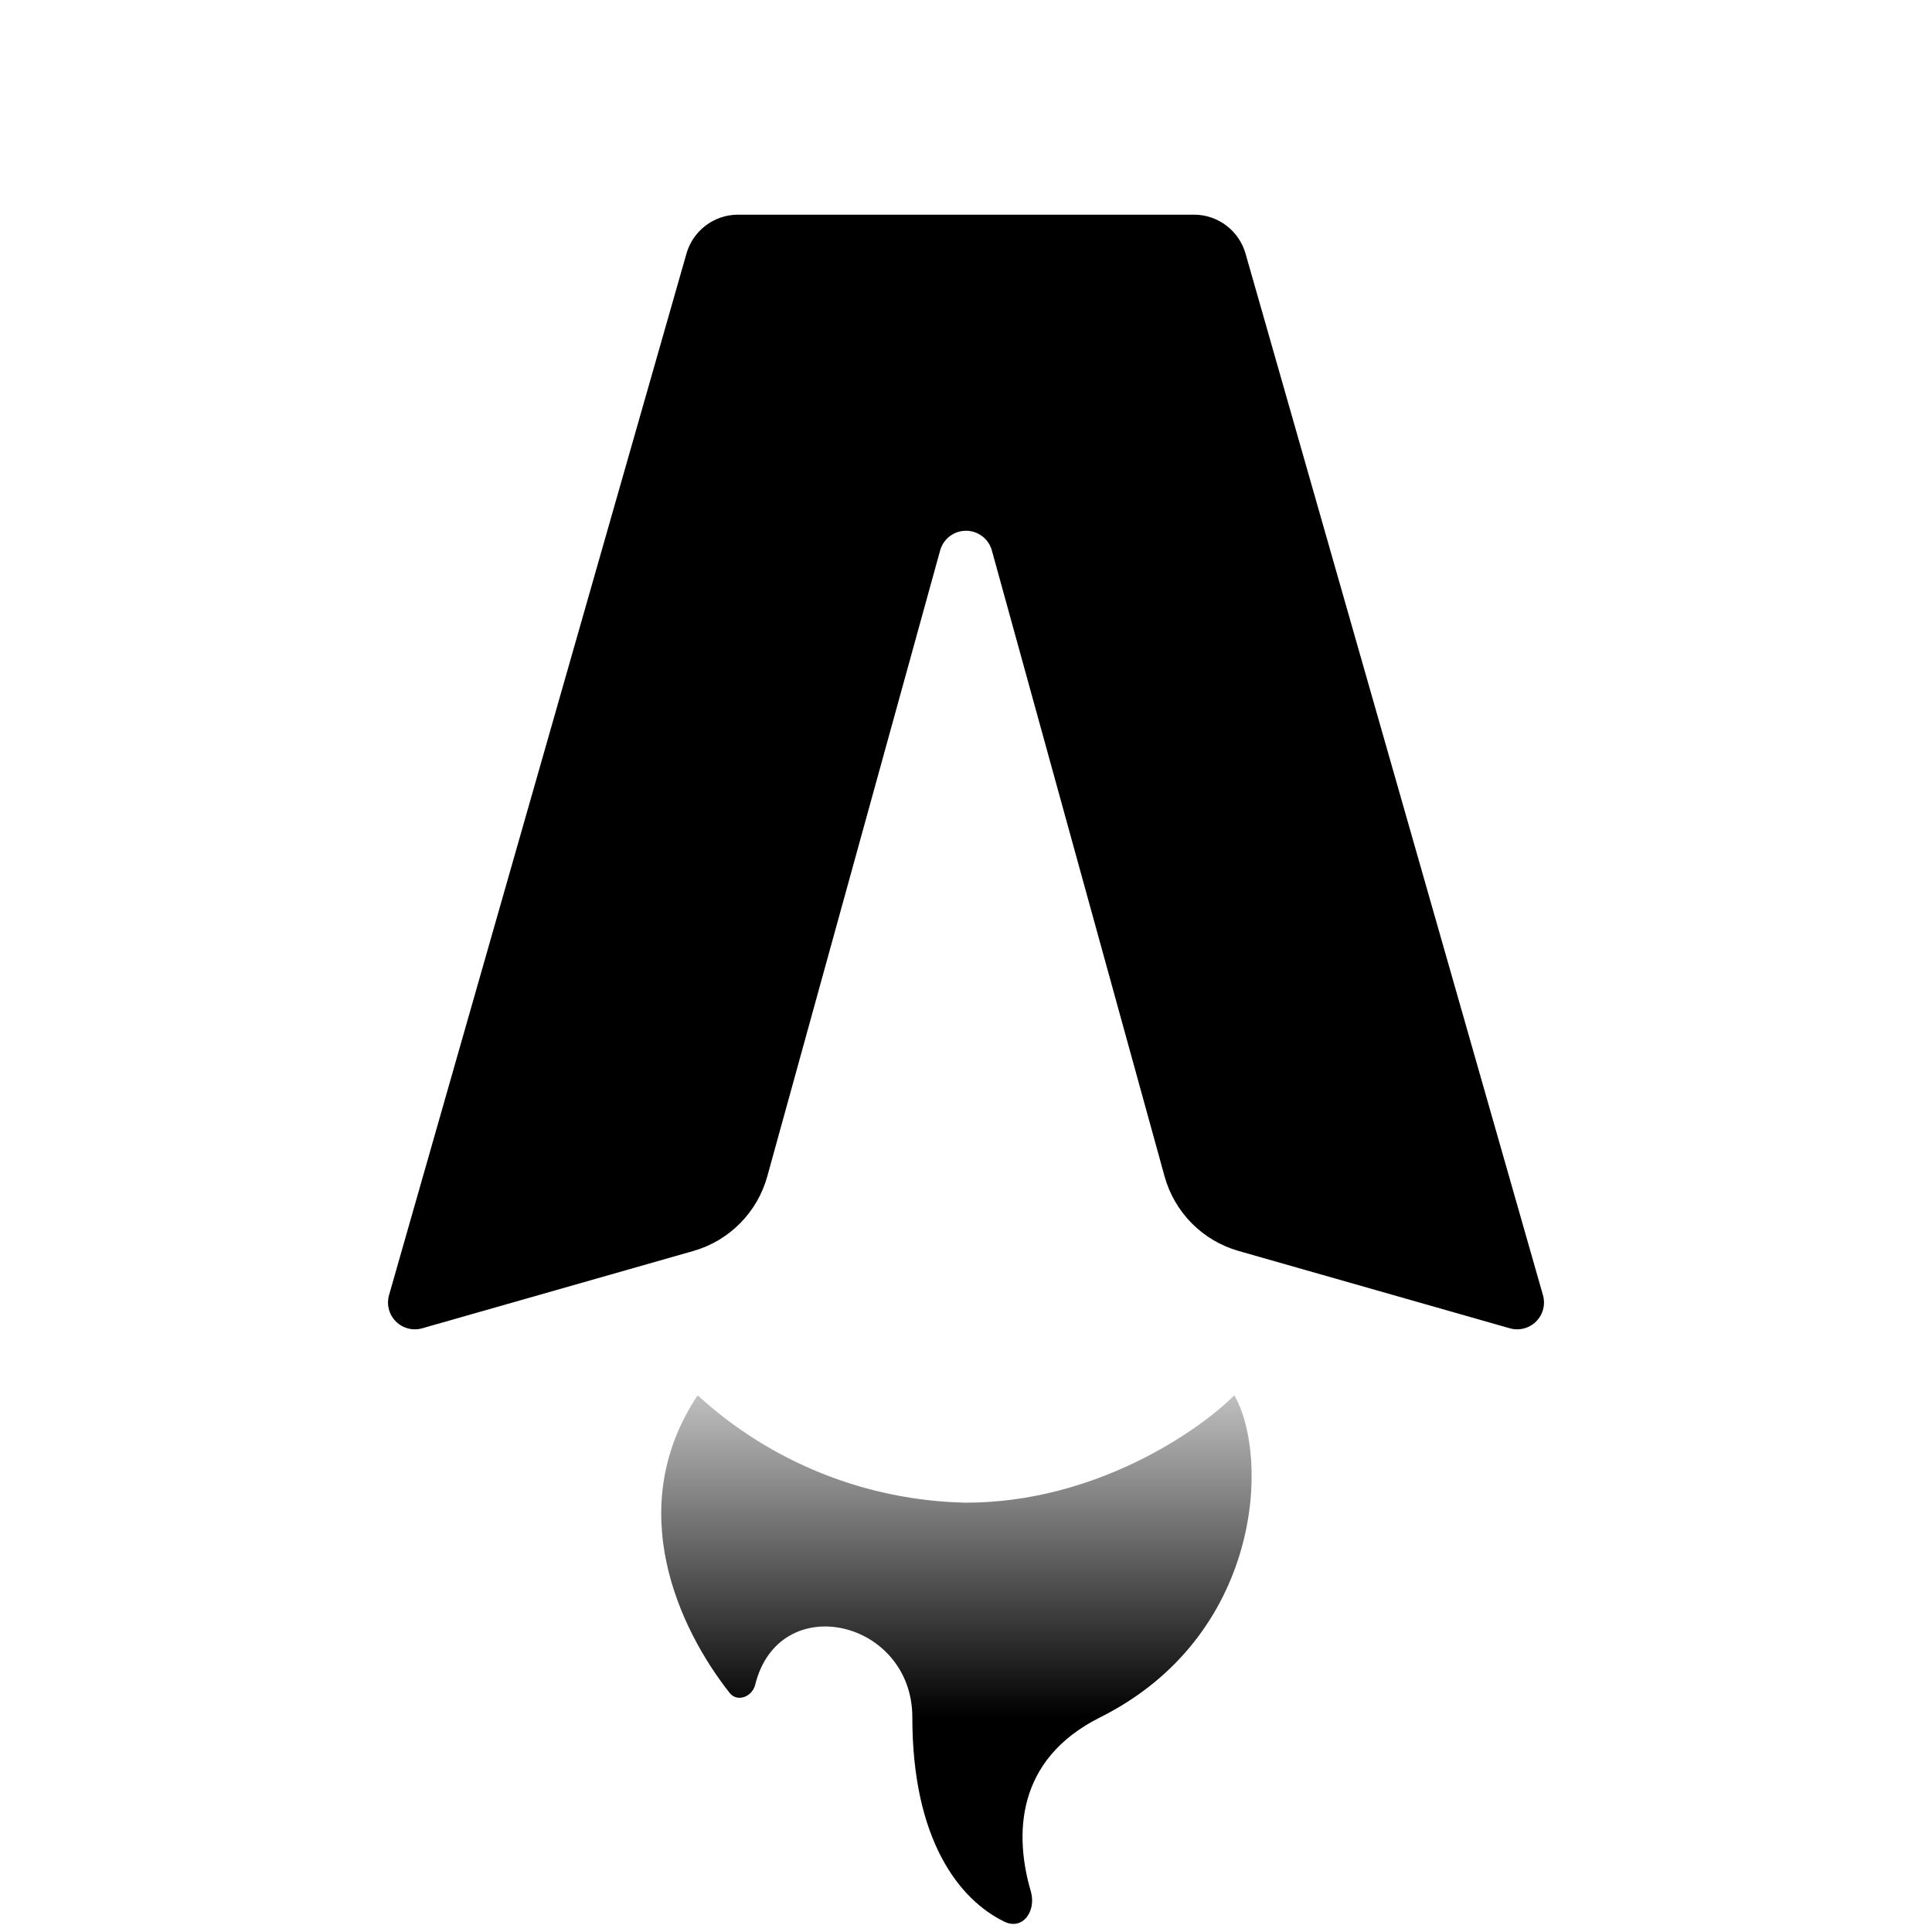
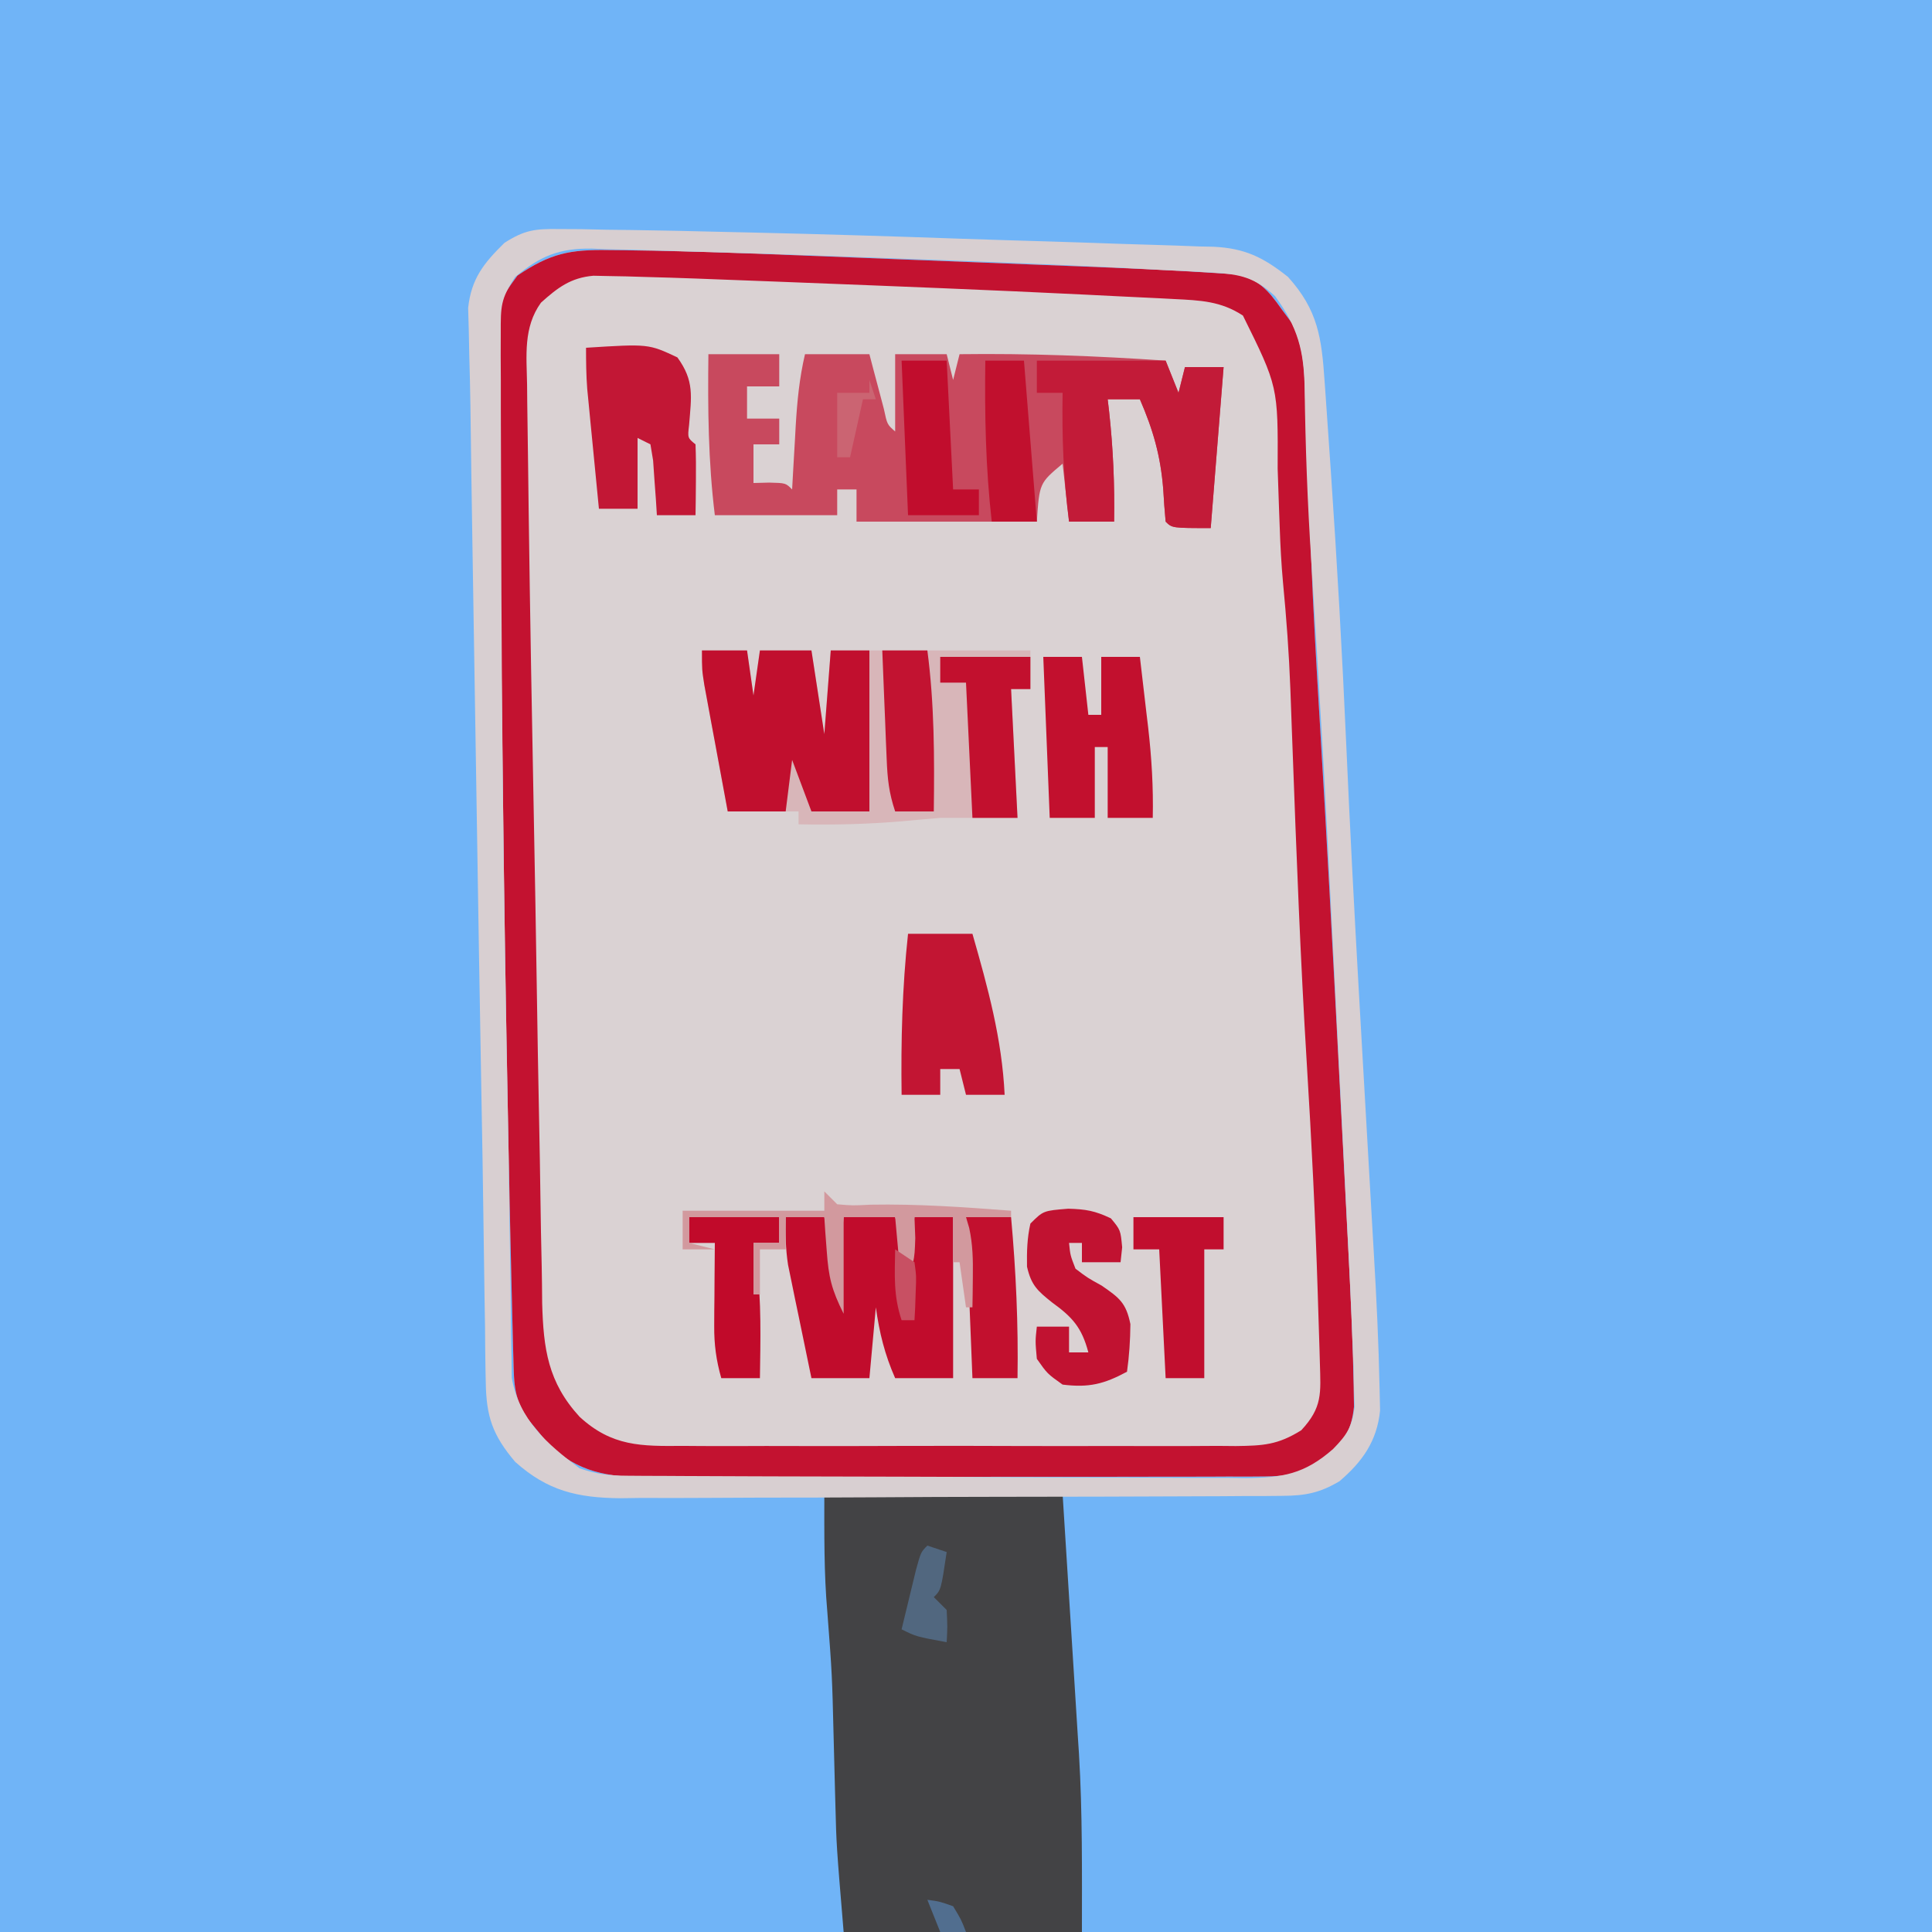
- <svg xmlns="http://www.w3.org/2000/svg" fill="none" viewBox="0 0 36 36">
-   <path fill="#000" d="M22.25 4h-8.5a1 1 0 0 0-.96.73l-5.54 19.4a.5.5 0 0 0 .62.62l5.05-1.44a2 2 0 0 0 1.38-1.4l3.22-11.66a.5.5 0 0 1 .96 0l3.22 11.67a2 2 0 0 0 1.38 1.39l5.05 1.44a.5.5 0 0 0 .62-.62l-5.54-19.4a1 1 0 0 0-.96-.73Z" />
-   <path fill="url(#gradient)" d="M18 28a7.63 7.63 0 0 1-5-2c-1.4 2.1-.35 4.35.6 5.55.14.17.41.07.47-.15.44-1.8 2.93-1.22 2.93.6 0 2.28.87 3.4 1.72 3.81.34.16.59-.2.49-.56-.31-1.05-.29-2.46 1.29-3.25 3-1.5 3.17-4.83 2.5-6-.67.67-2.6 2-5 2Z" />
-   <defs>
-     <linearGradient id="gradient" x1="16" x2="16" y1="32" y2="24" gradientUnits="userSpaceOnUse">
-       <stop stop-color="#000" />
-       <stop offset="1" stop-color="#000" stop-opacity="0" />
-     </linearGradient>
-   </defs>
-   <style>
-     @media (prefers-color-scheme:dark){:root{filter:invert(100%)}}
-   </style>
+ <svg xmlns="http://www.w3.org/2000/svg" id="svg" version="1.1" style="display: block;" viewBox="0 0 300 300">
+   <path d="M0 0 C99 0 198 0 300 0 C300 99 300 198 300 300 C201 300 102 300 0 300 C0 201 0 102 0 0 Z " transform="translate(0,0)" style="fill: #70B4F7;" />
+   <path d="M0 0 C0.847 0.008 1.694 0.016 2.566 0.024 C11.293 0.128 20.012 0.432 28.732 0.785 C30.403 0.85 32.073 0.915 33.744 0.98 C37.205 1.114 40.666 1.251 44.127 1.391 C48.529 1.568 52.932 1.739 57.335 1.908 C60.769 2.041 64.204 2.176 67.638 2.312 C69.261 2.376 70.884 2.44 72.507 2.503 C79.79 2.785 87.074 3.088 94.348 3.57 C95.269 3.63 96.191 3.69 97.141 3.752 C100.816 4.406 102.358 6.188 104.455 9.164 C105.237 10.217 105.237 10.217 106.035 11.292 C107.96 15.185 107.998 18.571 108.115 22.863 C108.15 23.73 108.186 24.596 108.222 25.489 C108.334 28.276 108.426 31.064 108.517 33.851 C108.649 37.439 108.787 41.026 108.927 44.613 C108.964 45.572 109 46.531 109.038 47.519 C109.377 56.053 109.866 64.576 110.381 73.101 C111.45 90.843 112.402 108.59 113.315 126.34 C113.538 130.676 113.765 135.012 113.994 139.348 C114.173 142.76 114.349 146.172 114.524 149.584 C114.607 151.184 114.69 152.784 114.775 154.383 C115.165 161.754 115.515 169.124 115.646 176.504 C115.665 177.514 115.683 178.523 115.703 179.562 C115.294 183.851 113.709 185.427 110.455 188.164 C107.498 189.931 105.344 190.416 101.914 190.425 C100.556 190.435 100.556 190.435 99.17 190.446 C97.691 190.442 97.691 190.442 96.182 190.438 C95.138 190.444 94.093 190.449 93.017 190.454 C89.561 190.468 86.106 190.467 82.65 190.465 C80.249 190.468 77.848 190.473 75.446 190.478 C70.411 190.485 65.376 190.485 60.34 190.479 C53.888 190.474 47.437 190.491 40.985 190.514 C36.024 190.529 31.064 190.529 26.104 190.526 C23.725 190.527 21.347 190.532 18.968 190.542 C15.641 190.554 12.314 190.548 8.987 190.536 C7.514 190.548 7.514 190.548 6.011 190.559 C-0.166 190.512 -4.724 189.82 -9.408 185.41 C-10.126 184.515 -10.126 184.515 -10.858 183.601 C-11.349 183.002 -11.84 182.402 -12.346 181.785 C-14.751 178.534 -14.719 176.168 -14.826 172.16 C-14.845 171.521 -14.863 170.881 -14.881 170.223 C-14.941 168.016 -14.994 165.809 -15.045 163.601 C-15.075 162.417 -15.075 162.417 -15.104 161.21 C-15.27 154.528 -15.41 147.846 -15.545 141.164 C-15.568 140.03 -15.591 138.896 -15.615 137.728 C-15.98 119.478 -16.259 101.228 -16.466 82.976 C-16.51 79.119 -16.556 75.262 -16.606 71.405 C-16.721 62.565 -16.818 53.726 -16.872 44.885 C-16.896 41.029 -16.927 37.173 -16.98 33.316 C-17.028 29.703 -17.053 26.091 -17.059 22.477 C-17.068 20.515 -17.102 18.553 -17.137 16.591 C-17.117 7.945 -17.117 7.945 -14.2 3.958 C-9.094 0.507 -6.075 -0.108 0 0 Z " transform="translate(94.54517,38.83618)" style="fill: #DAD2D3;" />
+   <path d="M0 0 C0.847 0.008 1.694 0.016 2.566 0.024 C11.293 0.128 20.012 0.432 28.732 0.785 C30.403 0.85 32.073 0.915 33.744 0.98 C37.205 1.114 40.666 1.251 44.127 1.391 C48.529 1.568 52.932 1.739 57.335 1.908 C60.769 2.041 64.204 2.176 67.638 2.312 C69.261 2.376 70.884 2.44 72.507 2.503 C79.79 2.785 87.074 3.088 94.348 3.57 C95.269 3.63 96.191 3.69 97.141 3.752 C100.816 4.406 102.358 6.188 104.455 9.164 C105.237 10.217 105.237 10.217 106.035 11.292 C107.96 15.185 107.998 18.571 108.115 22.863 C108.15 23.73 108.186 24.596 108.222 25.489 C108.334 28.276 108.426 31.064 108.517 33.851 C108.649 37.439 108.787 41.026 108.927 44.613 C108.964 45.572 109 46.531 109.038 47.519 C109.377 56.053 109.866 64.576 110.381 73.101 C111.45 90.843 112.402 108.59 113.315 126.34 C113.538 130.676 113.765 135.012 113.994 139.348 C114.173 142.76 114.349 146.172 114.524 149.584 C114.607 151.184 114.69 152.784 114.775 154.383 C115.165 161.754 115.515 169.124 115.646 176.504 C115.665 177.514 115.683 178.523 115.703 179.562 C115.294 183.851 113.709 185.427 110.455 188.164 C107.498 189.931 105.344 190.416 101.914 190.425 C100.556 190.435 100.556 190.435 99.17 190.446 C97.691 190.442 97.691 190.442 96.182 190.438 C95.138 190.444 94.093 190.449 93.017 190.454 C89.561 190.468 86.106 190.467 82.65 190.465 C80.249 190.468 77.848 190.473 75.446 190.478 C70.411 190.485 65.376 190.485 60.34 190.479 C53.888 190.474 47.437 190.491 40.985 190.514 C36.024 190.529 31.064 190.529 26.104 190.526 C23.725 190.527 21.347 190.532 18.968 190.542 C15.641 190.554 12.314 190.548 8.987 190.536 C7.514 190.548 7.514 190.548 6.011 190.559 C-0.166 190.512 -4.724 189.82 -9.408 185.41 C-10.126 184.515 -10.126 184.515 -10.858 183.601 C-11.349 183.002 -11.84 182.402 -12.346 181.785 C-14.751 178.534 -14.719 176.168 -14.826 172.16 C-14.845 171.521 -14.863 170.881 -14.881 170.223 C-14.941 168.016 -14.994 165.809 -15.045 163.601 C-15.075 162.417 -15.075 162.417 -15.104 161.21 C-15.27 154.528 -15.41 147.846 -15.545 141.164 C-15.568 140.03 -15.591 138.896 -15.615 137.728 C-15.98 119.478 -16.259 101.228 -16.466 82.976 C-16.51 79.119 -16.556 75.262 -16.606 71.405 C-16.721 62.565 -16.818 53.726 -16.872 44.885 C-16.896 41.029 -16.927 37.173 -16.98 33.316 C-17.028 29.703 -17.053 26.091 -17.059 22.477 C-17.068 20.515 -17.102 18.553 -17.137 16.591 C-17.117 7.945 -17.117 7.945 -14.2 3.958 C-9.094 0.507 -6.075 -0.108 0 0 Z M-10.545 8.164 C-13.307 12.006 -12.78 16.367 -12.7 20.889 C-12.692 21.802 -12.684 22.714 -12.675 23.655 C-12.643 26.825 -12.594 29.994 -12.545 33.164 C-12.515 35.578 -12.485 37.991 -12.455 40.405 C-12.243 56.683 -11.941 72.959 -11.631 89.235 C-11.475 97.456 -11.328 105.678 -11.204 113.899 C-11.095 121.134 -10.969 128.367 -10.823 135.601 C-10.746 139.411 -10.678 143.221 -10.629 147.032 C-10.584 150.605 -10.516 154.176 -10.43 157.747 C-10.39 159.67 -10.373 161.594 -10.358 163.517 C-10.161 170.621 -9.458 175.808 -4.545 181.164 C0.485 185.788 5.016 185.738 11.512 185.681 C12.509 185.688 13.507 185.695 14.534 185.703 C17.822 185.72 21.109 185.709 24.396 185.695 C26.685 185.698 28.974 185.702 31.262 185.707 C36.055 185.713 40.847 185.704 45.639 185.685 C51.782 185.663 57.924 185.676 64.066 185.7 C68.791 185.714 73.515 185.709 78.239 185.699 C80.504 185.696 82.769 185.7 85.034 185.709 C88.199 185.719 91.363 185.704 94.527 185.681 C95.463 185.689 96.399 185.698 97.363 185.706 C101.589 185.651 103.856 185.537 107.513 183.256 C110.819 179.694 110.542 177.542 110.404 172.761 C110.386 172.106 110.368 171.451 110.349 170.775 C110.286 168.592 110.215 166.409 110.142 164.226 C110.119 163.466 110.095 162.706 110.071 161.923 C109.702 150.128 109.114 138.355 108.389 126.577 C107.378 110.106 106.757 93.621 106.152 77.131 C106.113 76.089 106.074 75.047 106.033 73.973 C105.96 72.029 105.89 70.084 105.822 68.14 C105.613 62.607 105.208 57.12 104.679 51.609 C104.421 48.792 104.27 45.983 104.174 43.156 C104.118 41.646 104.118 41.646 104.06 40.105 C103.99 38.053 103.919 36.001 103.849 33.949 C103.907 21.186 103.907 21.186 98.455 10.164 C95.014 7.914 91.851 7.806 87.799 7.601 C87.124 7.565 86.449 7.529 85.754 7.492 C83.488 7.373 81.222 7.268 78.955 7.164 C77.346 7.084 75.737 7.003 74.127 6.922 C59.345 6.195 44.556 5.616 29.767 5.039 C28.632 4.994 27.496 4.95 26.325 4.904 C23.052 4.777 19.779 4.653 16.506 4.531 C15.537 4.494 14.569 4.456 13.571 4.418 C10.866 4.319 8.161 4.236 5.455 4.164 C4.536 4.136 3.616 4.108 2.669 4.08 C1.783 4.064 0.896 4.048 -0.017 4.031 C-0.805 4.015 -1.593 3.998 -2.404 3.98 C-5.931 4.283 -7.973 5.849 -10.545 8.164 Z " transform="translate(94.54517,38.83618)" style="fill: #C31230;" />
+   <path d="M0 0 C12.21 0 24.42 0 37 0 C37.432 6.791 37.861 13.582 38.282 20.374 C38.425 22.676 38.571 24.978 38.718 27.28 C38.932 30.621 39.139 33.963 39.344 37.305 C39.409 38.305 39.475 39.306 39.543 40.337 C40.099 49.605 40 58.654 40 68 C27.79 68 15.58 68 3 68 C1.877 54.524 1.877 54.524 1.719 48.215 C1.691 47.214 1.691 47.214 1.663 46.193 C1.586 43.41 1.517 40.626 1.448 37.843 C1.209 28.066 1.209 28.066 0.469 18.316 C-0.068 12.233 0 6.107 0 0 Z " transform="translate(128,232)" style="fill: #434345;" />
+   <path d="M0 0 C1.162 0.006 2.325 0.013 3.522 0.019 C5.431 0.062 5.431 0.062 7.379 0.106 C8.745 0.124 10.111 0.14 11.477 0.155 C16.061 0.215 20.644 0.324 25.227 0.435 C26.89 0.472 28.552 0.509 30.215 0.547 C40.903 0.793 51.586 1.123 62.27 1.497 C66.935 1.659 71.6 1.798 76.266 1.933 C79.906 2.042 83.546 2.168 87.186 2.299 C88.908 2.357 90.631 2.41 92.354 2.456 C94.74 2.521 97.125 2.61 99.51 2.705 C100.207 2.719 100.903 2.732 101.621 2.747 C106.544 2.978 109.398 4.394 113.227 7.435 C117.892 12.604 118.449 16.91 118.91 23.657 C119 24.908 119 24.908 119.091 26.185 C119.287 28.955 119.476 31.726 119.664 34.497 C119.731 35.464 119.798 36.431 119.866 37.427 C120.841 51.63 121.643 65.834 122.272 80.056 C122.84 92.908 123.51 105.751 124.239 118.595 C124.284 119.396 124.329 120.197 124.376 121.022 C124.835 129.144 125.298 137.264 125.77 145.385 C125.948 148.458 126.123 151.531 126.297 154.604 C126.379 156.036 126.462 157.467 126.547 158.899 C126.966 165.967 127.306 173.036 127.449 180.115 C127.486 181.77 127.486 181.77 127.524 183.458 C127.052 188.19 124.795 191.391 121.227 194.435 C118.176 196.25 115.929 196.689 112.396 196.709 C111.426 196.719 110.456 196.729 109.456 196.739 C108.399 196.74 107.341 196.74 106.251 196.741 C105.132 196.749 104.013 196.758 102.86 196.766 C99.154 196.79 95.448 196.799 91.742 196.806 C89.167 196.815 86.591 196.824 84.015 196.833 C78.611 196.85 73.208 196.857 67.804 196.86 C61.571 196.864 55.339 196.894 49.107 196.936 C43.099 196.974 37.091 196.986 31.083 196.987 C28.533 196.991 25.983 197.003 23.433 197.024 C19.862 197.051 16.292 197.046 12.72 197.034 C11.146 197.056 11.146 197.056 9.539 197.079 C2.875 197.013 -1.727 195.942 -6.773 191.435 C-10.295 187.276 -11.276 184.386 -11.345 178.983 C-11.359 178.344 -11.372 177.706 -11.387 177.048 C-11.428 174.872 -11.442 172.697 -11.457 170.521 C-11.482 168.913 -11.509 167.306 -11.538 165.698 C-11.601 162.034 -11.651 158.369 -11.693 154.704 C-11.776 147.81 -11.901 140.916 -12.028 134.021 C-12.284 119.811 -12.513 105.601 -12.736 91.39 C-12.825 85.72 -12.916 80.05 -13.008 74.379 C-13.109 68.149 -13.209 61.918 -13.308 55.688 C-13.349 53.076 -13.391 50.465 -13.433 47.854 C-13.544 40.991 -13.643 34.128 -13.729 27.264 C-13.769 24.705 -13.831 22.147 -13.903 19.589 C-13.931 18.24 -13.958 16.891 -13.986 15.542 C-14.017 14.454 -14.048 13.366 -14.08 12.245 C-13.583 7.695 -11.657 5.303 -8.447 2.149 C-5.317 0.142 -3.688 -0.048 0 0 Z M-6.773 7.435 C-9.054 10.856 -9.022 12.059 -9.016 16.078 C-9.019 17.251 -9.022 18.425 -9.025 19.635 C-9.018 20.922 -9.011 22.21 -9.004 23.536 C-9.003 24.901 -9.003 26.265 -9.004 27.63 C-9.002 31.333 -8.988 35.036 -8.971 38.739 C-8.961 41.062 -8.954 43.384 -8.949 45.707 C-8.886 75.059 -8.544 104.406 -7.973 133.752 C-7.844 140.398 -7.734 147.044 -7.659 153.691 C-7.616 157.214 -7.559 160.737 -7.497 164.261 C-7.473 165.806 -7.456 167.351 -7.445 168.896 C-7.431 170.944 -7.39 172.992 -7.347 175.04 C-7.333 176.145 -7.318 177.25 -7.303 178.388 C-6.175 184.871 -1.796 188.694 3.227 192.435 C6.03 193.369 7.747 193.566 10.647 193.582 C11.551 193.589 12.456 193.596 13.387 193.603 C14.377 193.606 15.367 193.609 16.386 193.612 C17.953 193.621 17.953 193.621 19.55 193.631 C23.012 193.651 26.473 193.663 29.934 193.673 C31.115 193.677 32.296 193.681 33.513 193.685 C39.764 193.706 46.015 193.72 52.266 193.73 C58.726 193.741 65.185 193.775 71.645 193.815 C76.61 193.841 81.574 193.849 86.539 193.853 C88.92 193.858 91.302 193.87 93.683 193.888 C97.015 193.912 100.347 193.911 103.679 193.905 C104.663 193.917 105.646 193.93 106.66 193.943 C112.354 193.9 115.775 193.345 120.227 189.435 C122.396 187.203 123.144 186.055 123.556 182.967 C123.53 182.003 123.505 181.04 123.478 180.047 C123.451 178.887 123.423 177.728 123.395 176.533 C123.341 175.167 123.285 173.8 123.227 172.435 C123.196 171.672 123.166 170.91 123.135 170.124 C122.87 163.625 122.539 157.13 122.203 150.634 C122.096 148.509 121.989 146.385 121.881 144.261 C121.656 139.812 121.429 135.363 121.2 130.914 C120.912 125.313 120.629 119.711 120.347 114.11 C118.769 82.757 118.769 82.757 116.837 51.424 C116.249 42.559 115.931 33.705 115.81 24.822 C115.708 18.866 114.756 15.279 111.227 10.435 C108.081 7.53 105.822 7.008 101.586 6.774 C100.398 6.704 99.209 6.634 97.985 6.561 C96.649 6.497 95.313 6.434 93.977 6.372 C92.561 6.297 91.146 6.221 89.73 6.144 C74.945 5.374 60.146 4.854 45.352 4.31 C44.152 4.265 42.951 4.22 41.715 4.175 C34.91 3.925 28.105 3.702 21.297 3.52 C19.298 3.464 17.299 3.403 15.301 3.334 C12.669 3.245 10.039 3.183 7.406 3.13 C6.279 3.085 6.279 3.085 5.128 3.038 C-0.003 2.977 -2.845 4.176 -6.773 7.435 Z " transform="translate(86.77319,35.56543)" style="fill: #D8CFD1;" />
+   <path d="M0 0 C3.63 0 7.26 0 11 0 C11 1.65 11 3.3 11 5 C9.35 5 7.7 5 6 5 C6 6.65 6 8.3 6 10 C7.65 10 9.3 10 11 10 C11 11.32 11 12.64 11 14 C9.68 14 8.36 14 7 14 C7 15.98 7 17.96 7 20 C8.207 19.969 8.207 19.969 9.438 19.938 C12 20 12 20 13 21 C13.061 19.903 13.121 18.806 13.184 17.676 C13.268 16.221 13.353 14.767 13.438 13.312 C13.477 12.591 13.516 11.87 13.557 11.127 C13.782 7.333 14.128 3.713 15 0 C18.3 0 21.6 0 25 0 C25.205 0.782 25.41 1.565 25.621 2.371 C25.891 3.383 26.16 4.395 26.438 5.438 C26.704 6.447 26.971 7.456 27.246 8.496 C27.76 10.918 27.76 10.918 29 12 C29 8.04 29 4.08 29 0 C31.64 0 34.28 0 37 0 C37.495 1.98 37.495 1.98 38 4 C38.33 2.68 38.66 1.36 39 0 C49.715 -0.14 60.312 0.267 71 1 C71.99 3.475 71.99 3.475 73 6 C73.33 4.68 73.66 3.36 74 2 C75.98 2 77.96 2 80 2 C79.34 10.25 78.68 18.5 78 27 C72 27 72 27 71 26 C70.84 24.315 70.723 22.627 70.625 20.938 C70.213 15.764 69.059 11.745 67 7 C65.35 7 63.7 7 62 7 C62.108 7.926 62.108 7.926 62.219 8.871 C62.849 14.621 63.093 20.216 63 26 C60.69 26 58.38 26 56 26 C55.505 21.545 55.505 21.545 55 17 C51.399 20.019 51.399 20.019 51 26 C41.76 26 32.52 26 23 26 C23 24.35 23 22.7 23 21 C22.01 21 21.02 21 20 21 C20 22.32 20 23.64 20 25 C13.73 25 7.46 25 1 25 C-0.032 16.618 -0.101 8.432 0 0 Z " transform="translate(110,55)" style="fill: #C8495E;" />
+   <path d="M0 0 C2.31 0 4.62 0 7 0 C7.33 2.31 7.66 4.62 8 7 C8.33 4.69 8.66 2.38 9 0 C11.64 0 14.28 0 17 0 C17.66 4.29 18.32 8.58 19 13 C19.33 8.71 19.66 4.42 20 0 C30.23 0 40.46 0 51 0 C51 1.98 51 3.96 51 6 C50.01 6 49.02 6 48 6 C48.33 12.6 48.66 19.2 49 26 C45 26 41 26 37 26 C35.124 26.154 33.249 26.322 31.375 26.5 C25.899 26.978 20.493 27.109 15 27 C15 26.34 15 25.68 15 25 C11.37 25 7.74 25 4 25 C3.33 21.396 2.664 17.792 2 14.188 C1.809 13.163 1.618 12.139 1.422 11.084 C1.241 10.101 1.061 9.118 0.875 8.105 C0.707 7.199 0.54 6.294 0.367 5.36 C0 3 0 3 0 0 Z " transform="translate(109,101)" style="fill: #D8B6B9;" />
+   <path d="M0 0 C1.98 0 3.96 0 6 0 C6.66 3.63 7.32 7.26 8 11 C8.33 7.37 8.66 3.74 9 0 C11.64 0 14.28 0 17 0 C17.66 2.31 18.32 4.62 19 7 C19.33 4.69 19.66 2.38 20 0 C21.98 0 23.96 0 26 0 C26 8.25 26 16.5 26 25 C23.03 25 20.06 25 17 25 C15.389 21.349 14.551 17.949 14 14 C13.67 17.63 13.34 21.26 13 25 C10.03 25 7.06 25 4 25 C3.327 21.772 2.662 18.543 2 15.312 C1.809 14.4 1.618 13.488 1.422 12.549 C1.241 11.663 1.061 10.776 0.875 9.863 C0.707 9.052 0.54 8.24 0.367 7.404 C-0.015 4.899 -0.063 2.529 0 0 Z " transform="translate(122,189)" style="fill: #C10C2C;" />
+   <path d="M0 0 C2.31 0 4.62 0 7 0 C7.33 2.31 7.66 4.62 8 7 C8.33 4.69 8.66 2.38 9 0 C11.64 0 14.28 0 17 0 C17.66 4.29 18.32 8.58 19 13 C19.33 8.71 19.66 4.42 20 0 C21.98 0 23.96 0 26 0 C26 8.25 26 16.5 26 25 C23.03 25 20.06 25 17 25 C16.01 22.36 15.02 19.72 14 17 C13.67 19.64 13.34 22.28 13 25 C10.03 25 7.06 25 4 25 C3.329 21.397 2.664 17.792 2 14.188 C1.809 13.163 1.618 12.139 1.422 11.084 C1.241 10.101 1.061 9.118 0.875 8.105 C0.707 7.199 0.54 6.294 0.367 5.36 C0 3 0 3 0 0 Z " transform="translate(109,101)" style="fill: #C10F2E;" />
+   <path d="M0 0 C6.6 0 13.2 0 20 0 C20.66 1.65 21.32 3.3 22 5 C22.33 3.68 22.66 2.36 23 1 C24.98 1 26.96 1 29 1 C28.34 9.25 27.68 17.5 27 26 C21 26 21 26 20 25 C19.84 23.315 19.723 21.627 19.625 19.938 C19.213 14.764 18.059 10.745 16 6 C14.35 6 12.7 6 11 6 C11.072 6.617 11.144 7.235 11.219 7.871 C11.849 13.621 12.093 19.216 12 25 C9.69 25 7.38 25 5 25 C4.12 18.288 3.886 11.766 4 5 C2.68 5 1.36 5 0 5 C0 3.35 0 1.7 0 0 Z " transform="translate(161,56)" style="fill: #C21B38;" />
+   <path d="M0 0 C9.7 -0.612 9.7 -0.612 14.188 1.5 C16.84 5.159 16.36 7.535 16 12 C15.764 14 15.764 14 17 15 C17.072 16.853 17.084 18.708 17.062 20.562 C17.053 21.574 17.044 22.586 17.035 23.629 C17.024 24.411 17.012 25.194 17 26 C15.02 26 13.04 26 11 26 C10.951 25.218 10.902 24.435 10.852 23.629 C10.739 22.111 10.739 22.111 10.625 20.562 C10.555 19.553 10.486 18.544 10.414 17.504 C10.277 16.678 10.141 15.851 10 15 C9.34 14.67 8.68 14.34 8 14 C8 17.63 8 21.26 8 25 C6.02 25 4.04 25 2 25 C1.664 21.584 1.331 18.167 1 14.75 C0.905 13.782 0.809 12.814 0.711 11.816 C0.621 10.882 0.53 9.947 0.438 8.984 C0.354 8.126 0.27 7.267 0.184 6.382 C0.02 4.26 0 2.128 0 0 Z " transform="translate(91,54)" style="fill: #C21735;" />
+   <path d="M0 0 C1.98 0 3.96 0 6 0 C6.33 2.97 6.66 5.94 7 9 C7.66 9 8.32 9 9 9 C9 6.03 9 3.06 9 0 C10.98 0 12.96 0 15 0 C15.338 2.854 15.671 5.708 16 8.562 C16.095 9.362 16.191 10.162 16.289 10.986 C16.827 15.695 17.102 20.261 17 25 C14.69 25 12.38 25 10 25 C10 21.37 10 17.74 10 14 C9.34 14 8.68 14 8 14 C8 17.63 8 21.26 8 25 C5.69 25 3.38 25 1 25 C0.67 16.75 0.34 8.5 0 0 Z " transform="translate(162,102)" style="fill: #C2102E;" />
+   <path d="M0 0 C3.3 0 6.6 0 10 0 C12.381 8.307 14.591 16.315 15 25 C13.02 25 11.04 25 9 25 C8.67 23.68 8.34 22.36 8 21 C7.01 21 6.02 21 5 21 C5 22.32 5 23.64 5 25 C3.02 25 1.04 25 -1 25 C-1.111 16.585 -0.905 8.369 0 0 Z " transform="translate(141,145)" style="fill: #C21533;" />
+   <path d="M0 0 C2.728 0.079 4.114 0.307 6.625 1.5 C8.125 3.312 8.125 3.312 8.375 6 C8.293 6.763 8.21 7.526 8.125 8.312 C6.145 8.312 4.165 8.312 2.125 8.312 C2.125 7.322 2.125 6.332 2.125 5.312 C1.465 5.312 0.805 5.312 0.125 5.312 C0.32 7.235 0.32 7.235 1.125 9.312 C2.986 10.725 2.986 10.725 5.188 11.938 C7.935 13.838 8.981 14.601 9.652 17.922 C9.628 20.429 9.478 22.831 9.125 25.312 C5.57 27.228 3.209 27.823 -0.875 27.312 C-3.25 25.625 -3.25 25.625 -4.875 23.312 C-5.125 20.562 -5.125 20.562 -4.875 18.312 C-3.225 18.312 -1.575 18.312 0.125 18.312 C0.125 19.633 0.125 20.953 0.125 22.312 C1.115 22.312 2.105 22.312 3.125 22.312 C2.099 18.436 0.645 16.837 -2.5 14.562 C-4.784 12.739 -5.746 11.879 -6.402 9 C-6.436 6.658 -6.392 4.598 -5.875 2.312 C-3.875 0.312 -3.875 0.312 0 0 Z " transform="translate(165.875,187.6875)" style="fill: #C11231;" />
+   <path d="M0 0 C4.62 0 9.24 0 14 0 C14 1.65 14 3.3 14 5 C13.01 5 12.02 5 11 5 C11 11.6 11 18.2 11 25 C9.02 25 7.04 25 5 25 C4.67 18.4 4.34 11.8 4 5 C2.68 5 1.36 5 0 5 C0 3.35 0 1.7 0 0 Z " transform="translate(176,189)" style="fill: #C10E2E;" />
+   <path d="M0 0 C4.62 0 9.24 0 14 0 C14 1.65 14 3.3 14 5 C13.01 5 12.02 5 11 5 C11.33 11.6 11.66 18.2 12 25 C9.69 25 7.38 25 5 25 C4.67 18.07 4.34 11.14 4 4 C2.68 4 1.36 4 0 4 C0 2.68 0 1.36 0 0 Z " transform="translate(146,102)" style="fill: #C2102E;" />
+   <path d="M0 0 C4.62 0 9.24 0 14 0 C14 1.32 14 2.64 14 4 C12.68 4 11.36 4 10 4 C10.165 5.052 10.33 6.104 10.5 7.188 C11.257 13.106 11.082 19.045 11 25 C9.02 25 7.04 25 5 25 C4.213 22.223 3.881 19.774 3.902 16.891 C3.907 15.759 3.907 15.759 3.912 14.605 C3.92 13.828 3.929 13.051 3.938 12.25 C3.942 11.457 3.947 10.664 3.951 9.848 C3.963 7.898 3.981 5.949 4 4 C2.68 4 1.36 4 0 4 C0 2.68 0 1.36 0 0 Z " transform="translate(107,189)" style="fill: #C10A2A;" />
+   <path d="M0 0 C2.31 0 4.62 0 7 0 C7.33 6.6 7.66 13.2 8 20 C9.32 20 10.64 20 12 20 C12 21.32 12 22.64 12 24 C8.37 24 4.74 24 1 24 C0.67 16.08 0.34 8.16 0 0 Z " transform="translate(140,56)" style="fill: #C10D2D;" />
+   <path d="M0 0 C2.31 0 4.62 0 7 0 C8.101 8.356 8.101 16.588 8 25 C6.02 25 4.04 25 2 25 C1.027 22.08 0.807 19.946 0.684 16.895 C0.642 15.912 0.6 14.929 0.557 13.916 C0.517 12.892 0.478 11.868 0.438 10.812 C0.394 9.777 0.351 8.741 0.307 7.674 C0.201 5.116 0.098 2.558 0 0 Z " transform="translate(137,101)" style="fill: #C21331;" />
+   <path d="M0 0 C2.31 0 4.62 0 7 0 C7.755 8.356 8.136 16.61 8 25 C5.69 25 3.38 25 1 25 C0.67 16.75 0.34 8.5 0 0 Z " transform="translate(150,189)" style="fill: #C2102E;" />
+   <path d="M0 0 C1.98 0 3.96 0 6 0 C6.66 8.25 7.32 16.5 8 25 C5.69 25 3.38 25 1 25 C0.045 16.647 -0.11 8.402 0 0 Z " transform="translate(153,56)" style="fill: #C1102E;" />
+   <path d="M0 0 C0.66 0.66 1.32 1.32 2 2 C4.392 2.207 4.392 2.207 7.188 2.062 C14.506 1.929 21.706 2.442 29 3 C29 3.33 29 3.66 29 4 C26.69 4 24.38 4 22 4 C22.246 4.828 22.246 4.828 22.496 5.672 C23.058 8.266 23.097 10.598 23.062 13.25 C23.053 14.142 23.044 15.034 23.035 15.953 C23.024 16.629 23.012 17.304 23 18 C22.67 18 22.34 18 22 18 C21.505 14.535 21.505 14.535 21 11 C20.67 11 20.34 11 20 11 C20 8.69 20 6.38 20 4 C18.02 4 16.04 4 14 4 C14.041 5.072 14.082 6.145 14.125 7.25 C14 11 14 11 12 15 C11.505 9.555 11.505 9.555 11 4 C8.36 4 5.72 4 3 4 C3 8.95 3 13.9 3 19 C1.116 15.231 0.666 13.32 0.375 9.25 C0.3 8.265 0.225 7.28 0.148 6.266 C0.099 5.518 0.05 4.77 0 4 C-1.98 4 -3.96 4 -6 4 C-6 5.65 -6 7.3 -6 9 C-7.32 9 -8.64 9 -10 9 C-10 11.31 -10 13.62 -10 16 C-10.33 16 -10.66 16 -11 16 C-11 13.36 -11 10.72 -11 8 C-9.68 8 -8.36 8 -7 8 C-7 6.68 -7 5.36 -7 4 C-11.62 4 -16.24 4 -21 4 C-21 5.32 -21 6.64 -21 8 C-19.02 8.495 -19.02 8.495 -17 9 C-18.65 9 -20.3 9 -22 9 C-22 7.02 -22 5.04 -22 3 C-14.74 3 -7.48 3 0 3 C0 2.01 0 1.02 0 0 Z " transform="translate(128,185)" style="fill: #D2999E;" />
+   <path d="M0 0 C0.99 0.33 1.98 0.66 3 1 C2.125 6.875 2.125 6.875 1 8 C1.66 8.66 2.32 9.32 3 10 C3.125 12.625 3.125 12.625 3 15 C-1.75 14.125 -1.75 14.125 -4 13 C-3.525 11.02 -3.045 9.041 -2.562 7.062 C-2.296 5.96 -2.029 4.858 -1.754 3.723 C-1 1 -1 1 0 0 Z " transform="translate(144,240)" style="fill: #51677F;" />
+   <path d="M0 0 C0.33 0.99 0.66 1.98 1 3 C0.34 3 -0.32 3 -1 3 C-1.66 5.97 -2.32 8.94 -3 12 C-3.66 12 -4.32 12 -5 12 C-5 8.7 -5 5.4 -5 2 C-3.35 2 -1.7 2 0 2 C0 1.34 0 0.68 0 0 Z " transform="translate(135,59)" style="fill: #CB6472;" />
+   <path d="M0 0 C1.485 0.99 1.485 0.99 3 2 C3.293 4.164 3.293 4.164 3.188 6.625 C3.16 7.442 3.133 8.26 3.105 9.102 C3.071 9.728 3.036 10.355 3 11 C2.34 11 1.68 11 1 11 C-0.283 7.15 -0.066 4.053 0 0 Z " transform="translate(139,194)" style="fill: #C85063;" />
+   <path d="M0 0 C1.875 0.25 1.875 0.25 4 1 C5.25 3.062 5.25 3.062 6 5 C4.68 5 3.36 5 2 5 C1.34 3.35 0.68 1.7 0 0 Z " transform="translate(144,295)" style="fill: #516E8F;" />
</svg>
